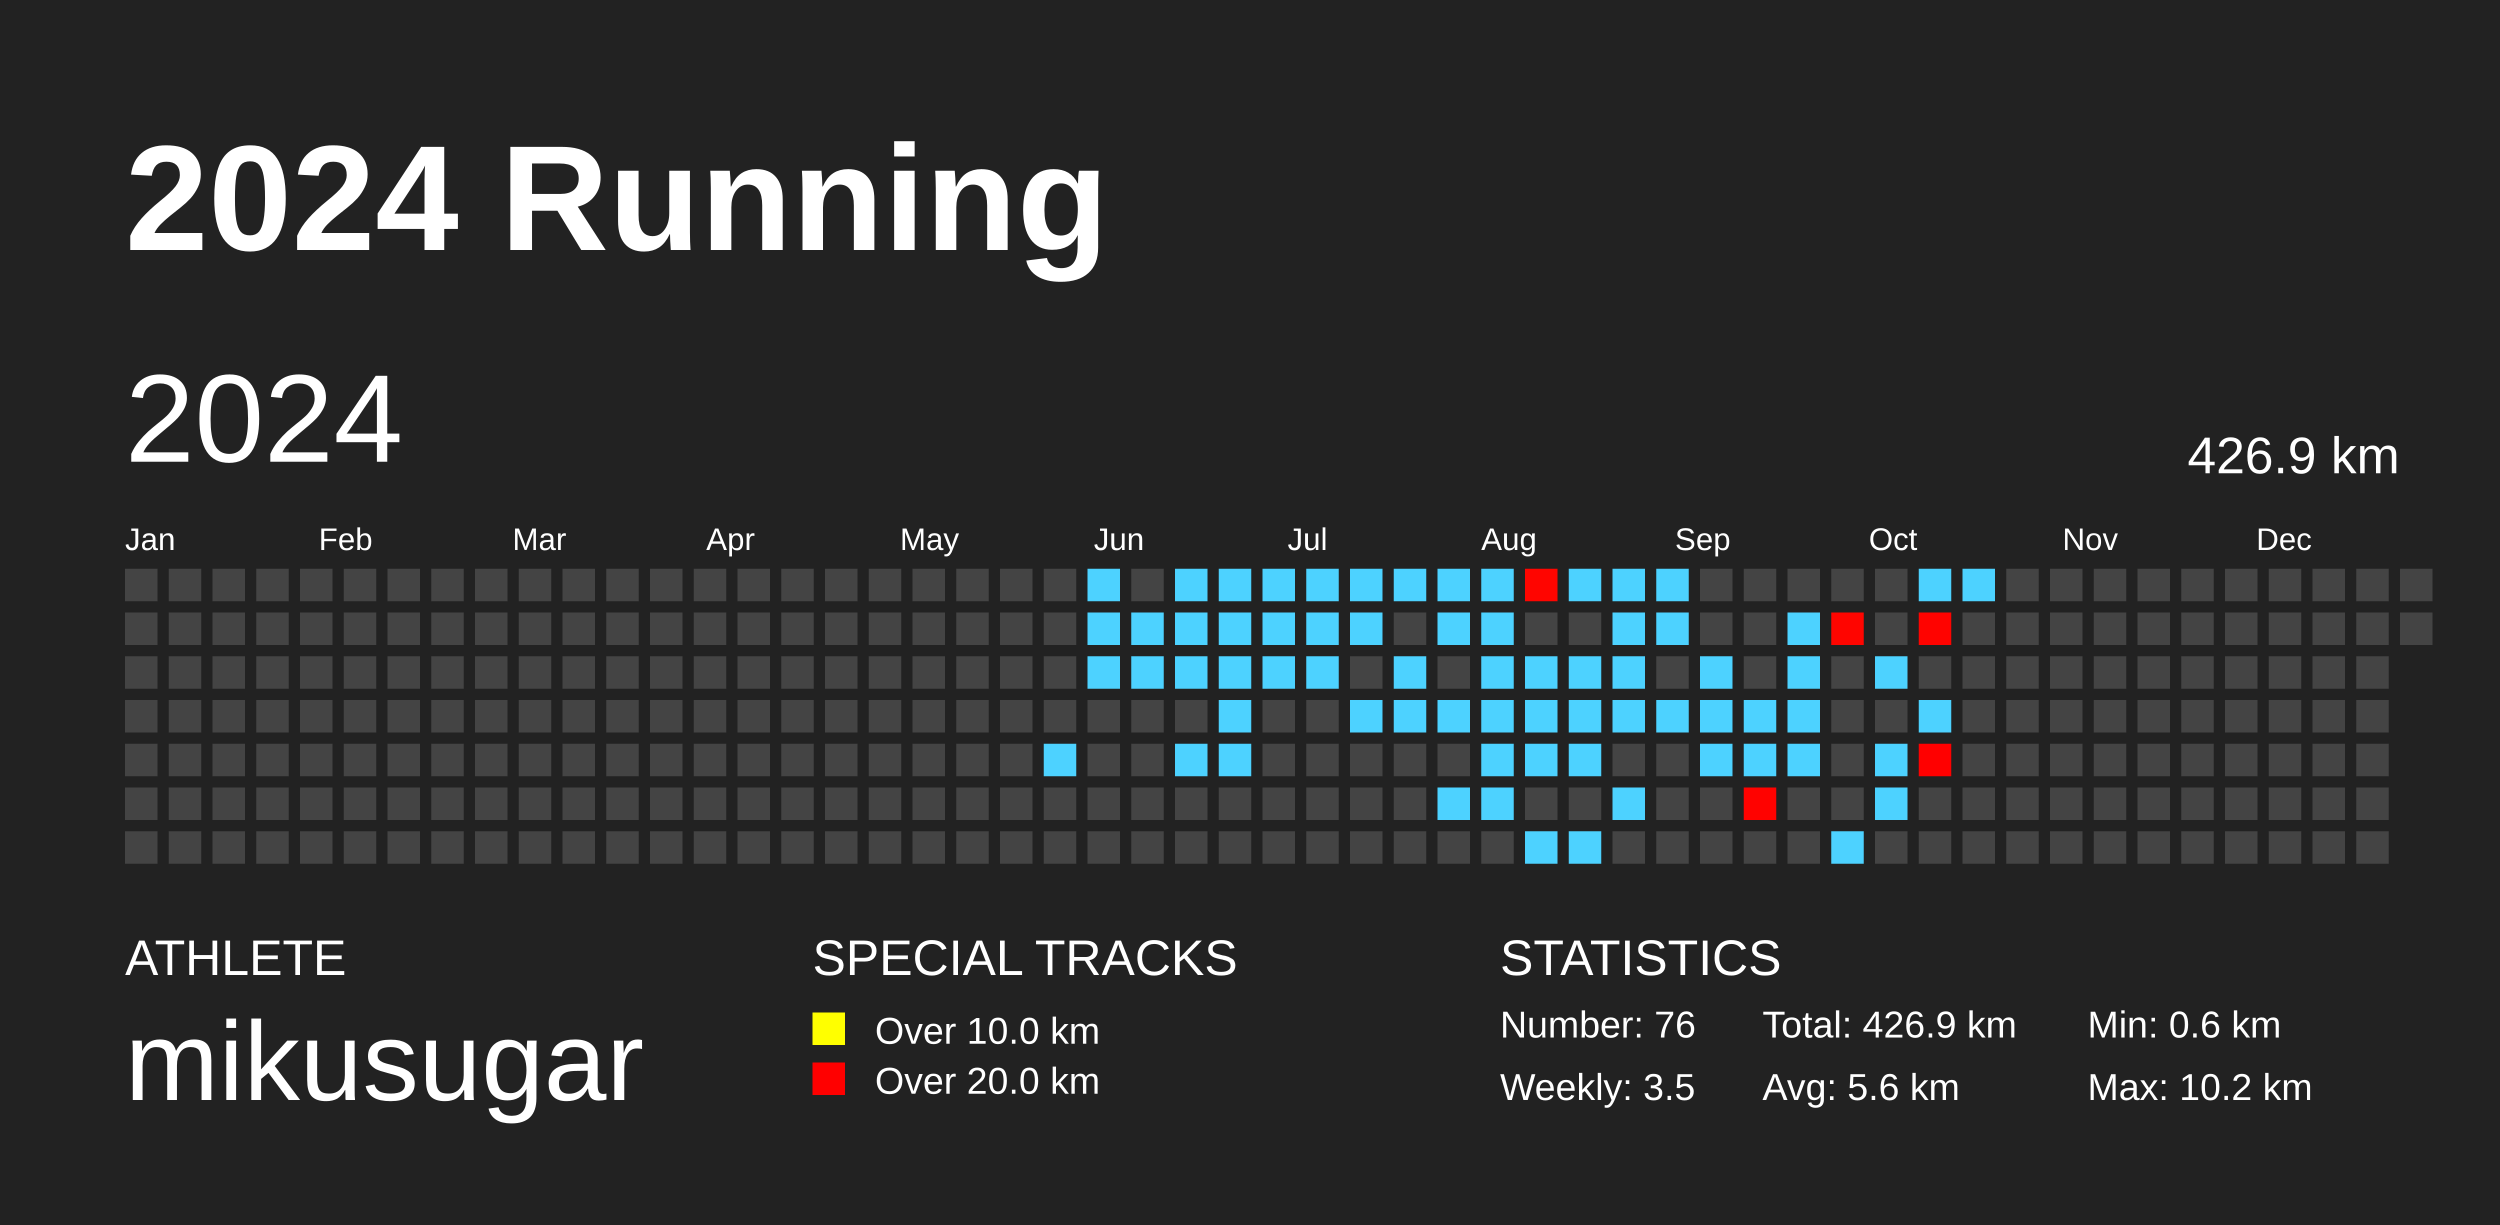
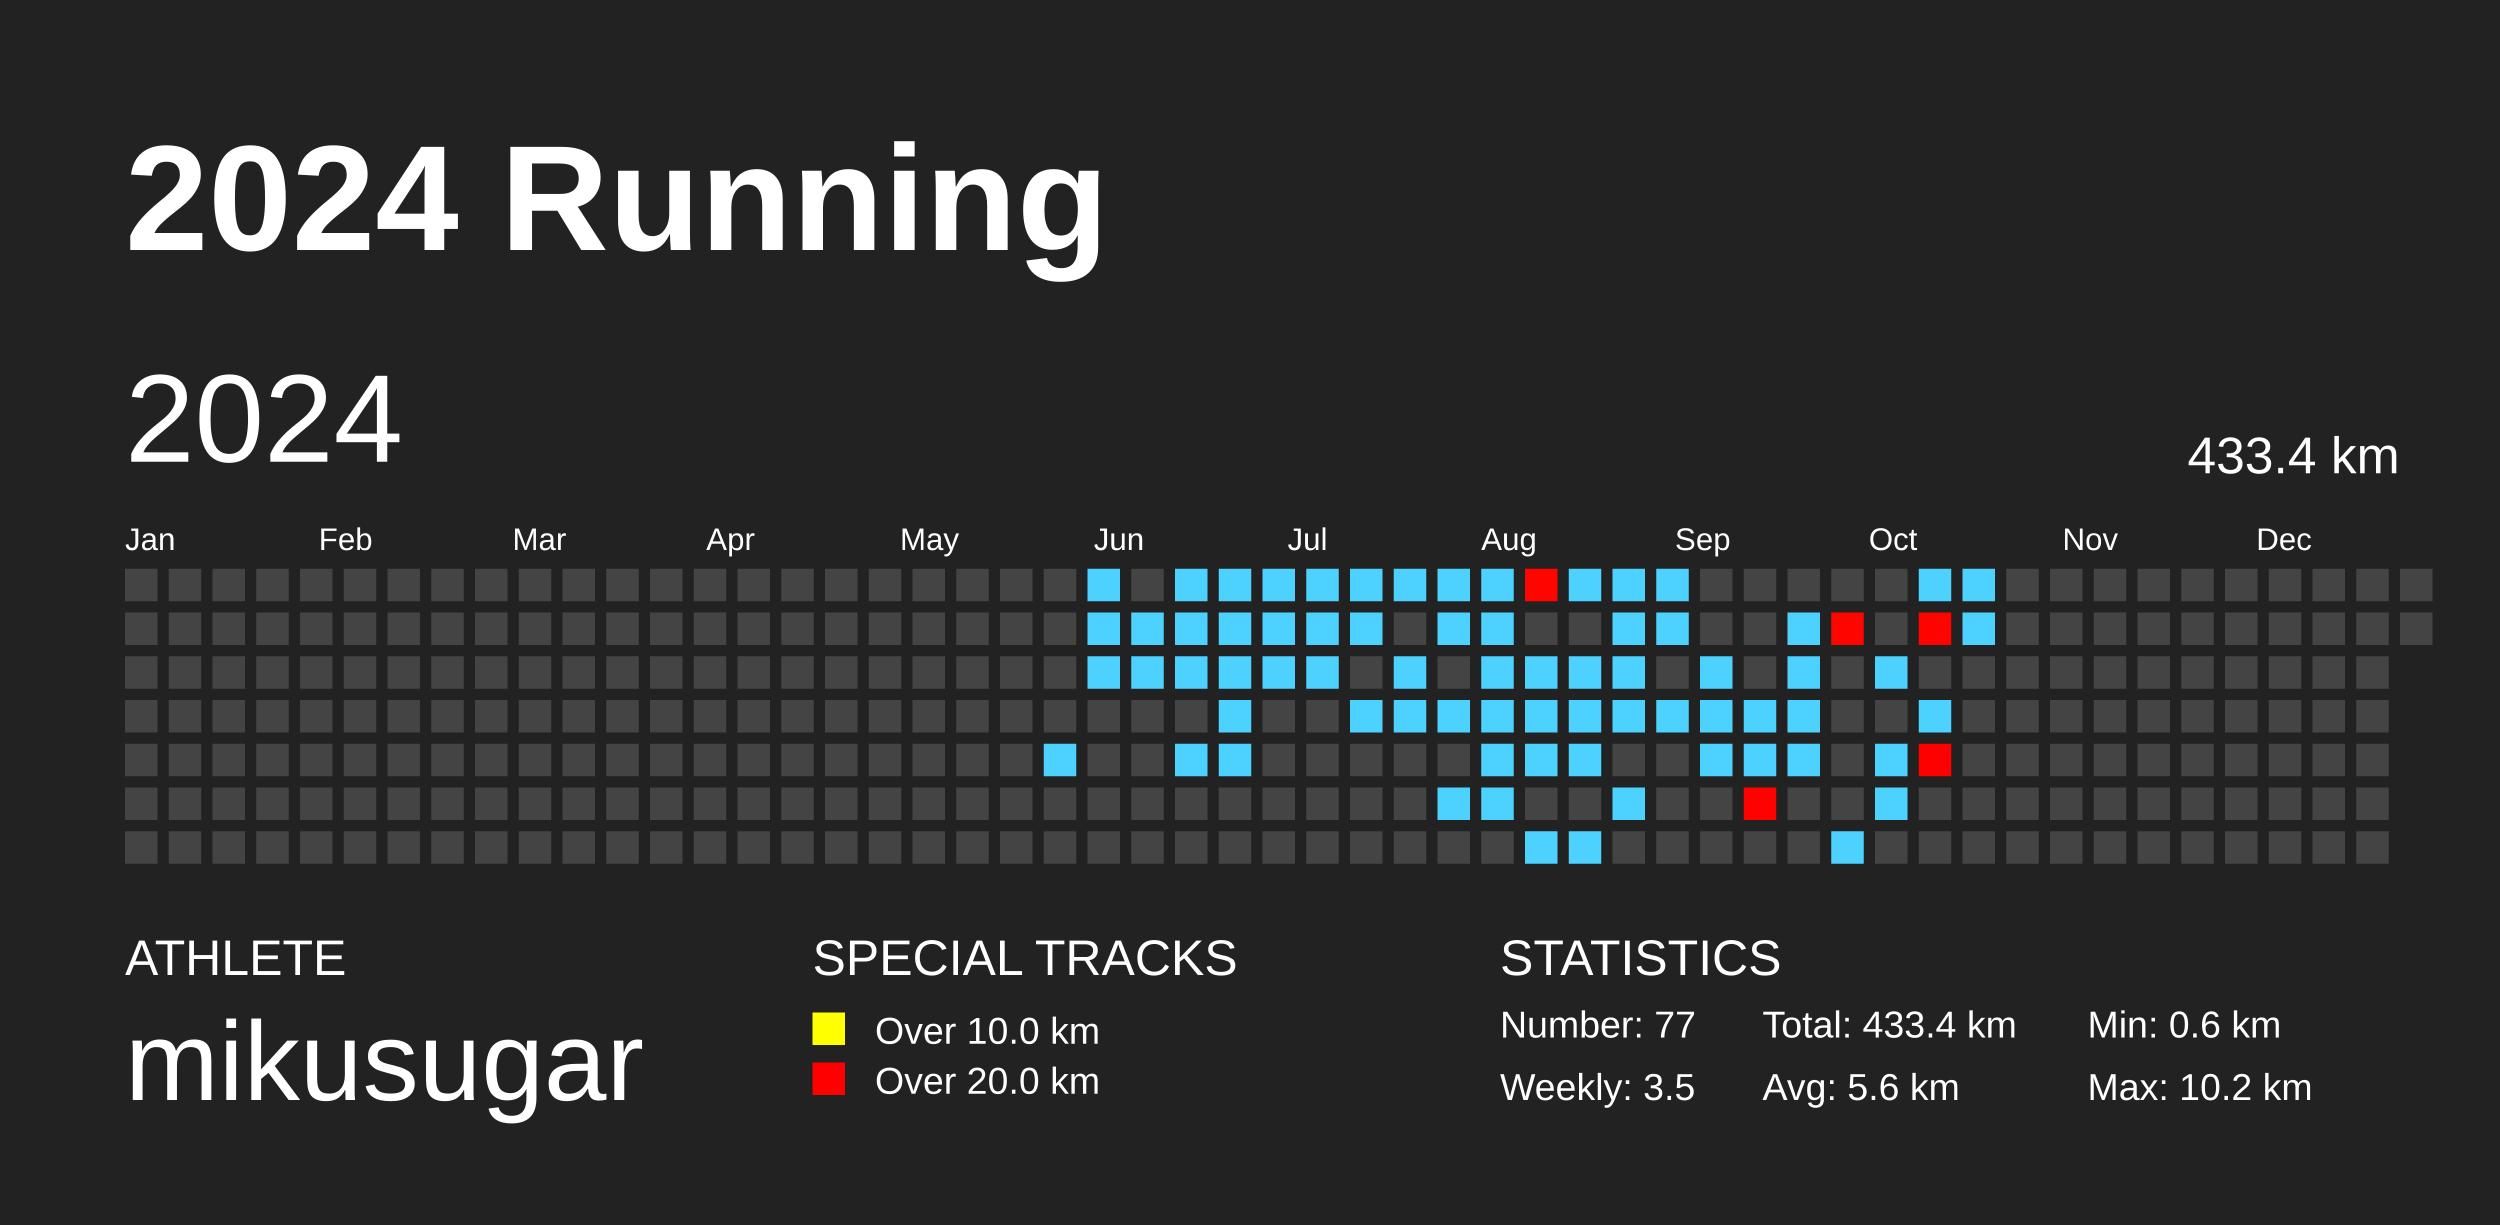
<svg xmlns="http://www.w3.org/2000/svg" baseProfile="full" height="98mm" version="1.1" viewBox="0,0,200,98" width="200mm">
  <defs />
  <rect fill="#222222" height="98" width="200" x="0" y="0" />
  <text fill="#FFFFFF" style="font-size:12px; font-family:Arial; font-weight:bold;" x="10" y="20">2024 Running</text>
  <text fill="#FFFFFF" style="font-size:4px; font-family:Arial" x="10" y="78">ATHLETE</text>
  <text fill="#FFFFFF" style="font-size:9px; font-family:Arial" x="10" y="88">mikusugar</text>
  <text fill="#FFFFFF" style="font-size:4px; font-family:Arial" x="65" y="78">SPECIAL TRACKS</text>
  <rect fill="yellow" height="2.6" width="2.6" x="65" y="81" />
  <text fill="#FFFFFF" style="font-size:3px; font-family:Arial" x="70" y="83.5">Over 10.0 km</text>
  <rect fill="red" height="2.6" width="2.6" x="65" y="85" />
  <text fill="#FFFFFF" style="font-size:3px; font-family:Arial" x="70" y="87.5">Over 20.0 km</text>
  <text fill="#FFFFFF" style="font-size:4px; font-family:Arial" x="120" y="78">STATISTICS</text>
-   <text fill="#FFFFFF" style="font-size:3px; font-family:Arial" x="120" y="83">Number: 76</text>
+   <text fill="#FFFFFF" style="font-size:3px; font-family:Arial" x="120" y="83">Number: 77</text>
  <text fill="#FFFFFF" style="font-size:3px; font-family:Arial" x="120" y="88">Weekly: 3.5</text>
-   <text fill="#FFFFFF" style="font-size:3px; font-family:Arial" x="141" y="83">Total: 426.9 km</text>
+   <text fill="#FFFFFF" style="font-size:3px; font-family:Arial" x="141" y="83">Total: 433.4 km</text>
  <text fill="#FFFFFF" style="font-size:3px; font-family:Arial" x="141" y="88">Avg: 5.6 km</text>
  <text fill="#FFFFFF" style="font-size:3px; font-family:Arial" x="167" y="83">Min: 0.6 km</text>
  <text fill="#FFFFFF" style="font-size:3px; font-family:Arial" x="167" y="88">Max: 10.2 km</text>
  <text dominant-baseline="hanging" fill="#FFFFFF" style="font-size:10.0px; font-family:Arial;" x="10" y="30">2024</text>
-   <text dominant-baseline="hanging" fill="#FFFFFF" style="font-size:4.125px; font-family:Arial;" x="175" y="35">426.9 km</text>
+   <text dominant-baseline="hanging" fill="#FFFFFF" style="font-size:4.125px; font-family:Arial;" x="175" y="35">433.4 km</text>
  <text fill="#FFFFFF" style="font-size:2.5px; font-family:Arial" x="10.0" y="44">Jan</text>
  <text fill="#FFFFFF" style="font-size:2.5px; font-family:Arial" x="25.5" y="44">Feb</text>
  <text fill="#FFFFFF" style="font-size:2.5px; font-family:Arial" x="41.0" y="44">Mar</text>
  <text fill="#FFFFFF" style="font-size:2.5px; font-family:Arial" x="56.5" y="44">Apr</text>
  <text fill="#FFFFFF" style="font-size:2.5px; font-family:Arial" x="72.0" y="44">May</text>
  <text fill="#FFFFFF" style="font-size:2.5px; font-family:Arial" x="87.5" y="44">Jun</text>
  <text fill="#FFFFFF" style="font-size:2.5px; font-family:Arial" x="103.0" y="44">Jul</text>
  <text fill="#FFFFFF" style="font-size:2.5px; font-family:Arial" x="118.5" y="44">Aug</text>
  <text fill="#FFFFFF" style="font-size:2.5px; font-family:Arial" x="134.0" y="44">Sep</text>
  <text fill="#FFFFFF" style="font-size:2.5px; font-family:Arial" x="149.5" y="44">Oct</text>
  <text fill="#FFFFFF" style="font-size:2.5px; font-family:Arial" x="165.0" y="44">Nov</text>
  <text fill="#FFFFFF" style="font-size:2.5px; font-family:Arial" x="180.5" y="44">Dec</text>
  <rect fill="#444444" height="2.6" width="2.6" x="10.0" y="45.5" />
  <rect fill="#444444" height="2.6" width="2.6" x="10.0" y="49.0" />
  <rect fill="#444444" height="2.6" width="2.6" x="10.0" y="52.5" />
  <rect fill="#444444" height="2.6" width="2.6" x="10.0" y="56.0" />
  <rect fill="#444444" height="2.6" width="2.6" x="10.0" y="59.5" />
  <rect fill="#444444" height="2.6" width="2.6" x="10.0" y="63.0" />
  <rect fill="#444444" height="2.6" width="2.6" x="10.0" y="66.5" />
  <rect fill="#444444" height="2.6" width="2.6" x="13.5" y="45.5" />
  <rect fill="#444444" height="2.6" width="2.6" x="13.5" y="49.0" />
  <rect fill="#444444" height="2.6" width="2.6" x="13.5" y="52.5" />
  <rect fill="#444444" height="2.6" width="2.6" x="13.5" y="56.0" />
  <rect fill="#444444" height="2.6" width="2.6" x="13.5" y="59.5" />
  <rect fill="#444444" height="2.6" width="2.6" x="13.5" y="63.0" />
  <rect fill="#444444" height="2.6" width="2.6" x="13.5" y="66.5" />
  <rect fill="#444444" height="2.6" width="2.6" x="17.0" y="45.5" />
  <rect fill="#444444" height="2.6" width="2.6" x="17.0" y="49.0" />
  <rect fill="#444444" height="2.6" width="2.6" x="17.0" y="52.5" />
  <rect fill="#444444" height="2.6" width="2.6" x="17.0" y="56.0" />
  <rect fill="#444444" height="2.6" width="2.6" x="17.0" y="59.5" />
  <rect fill="#444444" height="2.6" width="2.6" x="17.0" y="63.0" />
  <rect fill="#444444" height="2.6" width="2.6" x="17.0" y="66.5" />
  <rect fill="#444444" height="2.6" width="2.6" x="20.5" y="45.5" />
  <rect fill="#444444" height="2.6" width="2.6" x="20.5" y="49.0" />
  <rect fill="#444444" height="2.6" width="2.6" x="20.5" y="52.5" />
  <rect fill="#444444" height="2.6" width="2.6" x="20.5" y="56.0" />
  <rect fill="#444444" height="2.6" width="2.6" x="20.5" y="59.5" />
  <rect fill="#444444" height="2.6" width="2.6" x="20.5" y="63.0" />
  <rect fill="#444444" height="2.6" width="2.6" x="20.5" y="66.5" />
  <rect fill="#444444" height="2.6" width="2.6" x="24.0" y="45.5" />
  <rect fill="#444444" height="2.6" width="2.6" x="24.0" y="49.0" />
  <rect fill="#444444" height="2.6" width="2.6" x="24.0" y="52.5" />
  <rect fill="#444444" height="2.6" width="2.6" x="24.0" y="56.0" />
  <rect fill="#444444" height="2.6" width="2.6" x="24.0" y="59.5" />
  <rect fill="#444444" height="2.6" width="2.6" x="24.0" y="63.0" />
  <rect fill="#444444" height="2.6" width="2.6" x="24.0" y="66.5" />
  <rect fill="#444444" height="2.6" width="2.6" x="27.5" y="45.5" />
  <rect fill="#444444" height="2.6" width="2.6" x="27.5" y="49.0" />
  <rect fill="#444444" height="2.6" width="2.6" x="27.5" y="52.5" />
  <rect fill="#444444" height="2.6" width="2.6" x="27.5" y="56.0" />
  <rect fill="#444444" height="2.6" width="2.6" x="27.5" y="59.5" />
  <rect fill="#444444" height="2.6" width="2.6" x="27.5" y="63.0" />
  <rect fill="#444444" height="2.6" width="2.6" x="27.5" y="66.5" />
  <rect fill="#444444" height="2.6" width="2.6" x="31.0" y="45.5" />
  <rect fill="#444444" height="2.6" width="2.6" x="31.0" y="49.0" />
  <rect fill="#444444" height="2.6" width="2.6" x="31.0" y="52.5" />
  <rect fill="#444444" height="2.6" width="2.6" x="31.0" y="56.0" />
  <rect fill="#444444" height="2.6" width="2.6" x="31.0" y="59.5" />
  <rect fill="#444444" height="2.6" width="2.6" x="31.0" y="63.0" />
  <rect fill="#444444" height="2.6" width="2.6" x="31.0" y="66.5" />
  <rect fill="#444444" height="2.6" width="2.6" x="34.5" y="45.5" />
  <rect fill="#444444" height="2.6" width="2.6" x="34.5" y="49.0" />
  <rect fill="#444444" height="2.6" width="2.6" x="34.5" y="52.5" />
  <rect fill="#444444" height="2.6" width="2.6" x="34.5" y="56.0" />
  <rect fill="#444444" height="2.6" width="2.6" x="34.5" y="59.5" />
  <rect fill="#444444" height="2.6" width="2.6" x="34.5" y="63.0" />
  <rect fill="#444444" height="2.6" width="2.6" x="34.5" y="66.5" />
  <rect fill="#444444" height="2.6" width="2.6" x="38.0" y="45.5" />
  <rect fill="#444444" height="2.6" width="2.6" x="38.0" y="49.0" />
  <rect fill="#444444" height="2.6" width="2.6" x="38.0" y="52.5" />
  <rect fill="#444444" height="2.6" width="2.6" x="38.0" y="56.0" />
  <rect fill="#444444" height="2.6" width="2.6" x="38.0" y="59.5" />
  <rect fill="#444444" height="2.6" width="2.6" x="38.0" y="63.0" />
  <rect fill="#444444" height="2.6" width="2.6" x="38.0" y="66.5" />
  <rect fill="#444444" height="2.6" width="2.6" x="41.5" y="45.5" />
  <rect fill="#444444" height="2.6" width="2.6" x="41.5" y="49.0" />
  <rect fill="#444444" height="2.6" width="2.6" x="41.5" y="52.5" />
  <rect fill="#444444" height="2.6" width="2.6" x="41.5" y="56.0" />
  <rect fill="#444444" height="2.6" width="2.6" x="41.5" y="59.5" />
  <rect fill="#444444" height="2.6" width="2.6" x="41.5" y="63.0" />
  <rect fill="#444444" height="2.6" width="2.6" x="41.5" y="66.5" />
  <rect fill="#444444" height="2.6" width="2.6" x="45.0" y="45.5" />
  <rect fill="#444444" height="2.6" width="2.6" x="45.0" y="49.0" />
  <rect fill="#444444" height="2.6" width="2.6" x="45.0" y="52.5" />
  <rect fill="#444444" height="2.6" width="2.6" x="45.0" y="56.0" />
  <rect fill="#444444" height="2.6" width="2.6" x="45.0" y="59.5" />
  <rect fill="#444444" height="2.6" width="2.6" x="45.0" y="63.0" />
  <rect fill="#444444" height="2.6" width="2.6" x="45.0" y="66.5" />
  <rect fill="#444444" height="2.6" width="2.6" x="48.5" y="45.5" />
  <rect fill="#444444" height="2.6" width="2.6" x="48.5" y="49.0" />
  <rect fill="#444444" height="2.6" width="2.6" x="48.5" y="52.5" />
  <rect fill="#444444" height="2.6" width="2.6" x="48.5" y="56.0" />
  <rect fill="#444444" height="2.6" width="2.6" x="48.5" y="59.5" />
  <rect fill="#444444" height="2.6" width="2.6" x="48.5" y="63.0" />
  <rect fill="#444444" height="2.6" width="2.6" x="48.5" y="66.5" />
  <rect fill="#444444" height="2.6" width="2.6" x="52.0" y="45.5" />
  <rect fill="#444444" height="2.6" width="2.6" x="52.0" y="49.0" />
  <rect fill="#444444" height="2.6" width="2.6" x="52.0" y="52.5" />
  <rect fill="#444444" height="2.6" width="2.6" x="52.0" y="56.0" />
  <rect fill="#444444" height="2.6" width="2.6" x="52.0" y="59.5" />
  <rect fill="#444444" height="2.6" width="2.6" x="52.0" y="63.0" />
  <rect fill="#444444" height="2.6" width="2.6" x="52.0" y="66.5" />
  <rect fill="#444444" height="2.6" width="2.6" x="55.5" y="45.5" />
  <rect fill="#444444" height="2.6" width="2.6" x="55.5" y="49.0" />
  <rect fill="#444444" height="2.6" width="2.6" x="55.5" y="52.5" />
  <rect fill="#444444" height="2.6" width="2.6" x="55.5" y="56.0" />
  <rect fill="#444444" height="2.6" width="2.6" x="55.5" y="59.5" />
  <rect fill="#444444" height="2.6" width="2.6" x="55.5" y="63.0" />
  <rect fill="#444444" height="2.6" width="2.6" x="55.5" y="66.5" />
  <rect fill="#444444" height="2.6" width="2.6" x="59.0" y="45.5" />
  <rect fill="#444444" height="2.6" width="2.6" x="59.0" y="49.0" />
  <rect fill="#444444" height="2.6" width="2.6" x="59.0" y="52.5" />
  <rect fill="#444444" height="2.6" width="2.6" x="59.0" y="56.0" />
  <rect fill="#444444" height="2.6" width="2.6" x="59.0" y="59.5" />
  <rect fill="#444444" height="2.6" width="2.6" x="59.0" y="63.0" />
  <rect fill="#444444" height="2.6" width="2.6" x="59.0" y="66.5" />
  <rect fill="#444444" height="2.6" width="2.6" x="62.5" y="45.5" />
  <rect fill="#444444" height="2.6" width="2.6" x="62.5" y="49.0" />
  <rect fill="#444444" height="2.6" width="2.6" x="62.5" y="52.5" />
  <rect fill="#444444" height="2.6" width="2.6" x="62.5" y="56.0" />
  <rect fill="#444444" height="2.6" width="2.6" x="62.5" y="59.5" />
  <rect fill="#444444" height="2.6" width="2.6" x="62.5" y="63.0" />
  <rect fill="#444444" height="2.6" width="2.6" x="62.5" y="66.5" />
  <rect fill="#444444" height="2.6" width="2.6" x="66.0" y="45.5" />
  <rect fill="#444444" height="2.6" width="2.6" x="66.0" y="49.0" />
  <rect fill="#444444" height="2.6" width="2.6" x="66.0" y="52.5" />
  <rect fill="#444444" height="2.6" width="2.6" x="66.0" y="56.0" />
  <rect fill="#444444" height="2.6" width="2.6" x="66.0" y="59.5" />
  <rect fill="#444444" height="2.6" width="2.6" x="66.0" y="63.0" />
  <rect fill="#444444" height="2.6" width="2.6" x="66.0" y="66.5" />
  <rect fill="#444444" height="2.6" width="2.6" x="69.5" y="45.5" />
  <rect fill="#444444" height="2.6" width="2.6" x="69.5" y="49.0" />
  <rect fill="#444444" height="2.6" width="2.6" x="69.5" y="52.5" />
  <rect fill="#444444" height="2.6" width="2.6" x="69.5" y="56.0" />
  <rect fill="#444444" height="2.6" width="2.6" x="69.5" y="59.5" />
  <rect fill="#444444" height="2.6" width="2.6" x="69.5" y="63.0" />
  <rect fill="#444444" height="2.6" width="2.6" x="69.5" y="66.5" />
  <rect fill="#444444" height="2.6" width="2.6" x="73.0" y="45.5" />
  <rect fill="#444444" height="2.6" width="2.6" x="73.0" y="49.0" />
  <rect fill="#444444" height="2.6" width="2.6" x="73.0" y="52.5" />
  <rect fill="#444444" height="2.6" width="2.6" x="73.0" y="56.0" />
  <rect fill="#444444" height="2.6" width="2.6" x="73.0" y="59.5" />
  <rect fill="#444444" height="2.6" width="2.6" x="73.0" y="63.0" />
  <rect fill="#444444" height="2.6" width="2.6" x="73.0" y="66.5" />
  <rect fill="#444444" height="2.6" width="2.6" x="76.5" y="45.5" />
  <rect fill="#444444" height="2.6" width="2.6" x="76.5" y="49.0" />
  <rect fill="#444444" height="2.6" width="2.6" x="76.5" y="52.5" />
  <rect fill="#444444" height="2.6" width="2.6" x="76.5" y="56.0" />
  <rect fill="#444444" height="2.6" width="2.6" x="76.5" y="59.5" />
  <rect fill="#444444" height="2.6" width="2.6" x="76.5" y="63.0" />
  <rect fill="#444444" height="2.6" width="2.6" x="76.5" y="66.5" />
  <rect fill="#444444" height="2.6" width="2.6" x="80.0" y="45.5" />
  <rect fill="#444444" height="2.6" width="2.6" x="80.0" y="49.0" />
  <rect fill="#444444" height="2.6" width="2.6" x="80.0" y="52.5" />
  <rect fill="#444444" height="2.6" width="2.6" x="80.0" y="56.0" />
  <rect fill="#444444" height="2.6" width="2.6" x="80.0" y="59.5" />
  <rect fill="#444444" height="2.6" width="2.6" x="80.0" y="63.0" />
  <rect fill="#444444" height="2.6" width="2.6" x="80.0" y="66.5" />
  <rect fill="#444444" height="2.6" width="2.6" x="83.5" y="45.5" />
  <rect fill="#444444" height="2.6" width="2.6" x="83.5" y="49.0" />
  <rect fill="#444444" height="2.6" width="2.6" x="83.5" y="52.5" />
  <rect fill="#444444" height="2.6" width="2.6" x="83.5" y="56.0" />
  <rect fill="#4dd2ff" height="2.6" width="2.6" x="83.5" y="59.5" />
  <rect fill="#444444" height="2.6" width="2.6" x="83.5" y="63.0" />
  <rect fill="#444444" height="2.6" width="2.6" x="83.5" y="66.5" />
  <rect fill="#4dd2ff" height="2.6" width="2.6" x="87.0" y="45.5" />
  <rect fill="#4dd2ff" height="2.6" width="2.6" x="87.0" y="49.0" />
  <rect fill="#4dd2ff" height="2.6" width="2.6" x="87.0" y="52.5" />
  <rect fill="#444444" height="2.6" width="2.6" x="87.0" y="56.0" />
  <rect fill="#444444" height="2.6" width="2.6" x="87.0" y="59.5" />
  <rect fill="#444444" height="2.6" width="2.6" x="87.0" y="63.0" />
  <rect fill="#444444" height="2.6" width="2.6" x="87.0" y="66.5" />
  <rect fill="#444444" height="2.6" width="2.6" x="90.5" y="45.5" />
  <rect fill="#4dd2ff" height="2.6" width="2.6" x="90.5" y="49.0" />
  <rect fill="#4dd2ff" height="2.6" width="2.6" x="90.5" y="52.5" />
  <rect fill="#444444" height="2.6" width="2.6" x="90.5" y="56.0" />
  <rect fill="#444444" height="2.6" width="2.6" x="90.5" y="59.5" />
  <rect fill="#444444" height="2.6" width="2.6" x="90.5" y="63.0" />
  <rect fill="#444444" height="2.6" width="2.6" x="90.5" y="66.5" />
  <rect fill="#4dd2ff" height="2.6" width="2.6" x="94.0" y="45.5" />
  <rect fill="#4dd2ff" height="2.6" width="2.6" x="94.0" y="49.0" />
  <rect fill="#4dd2ff" height="2.6" width="2.6" x="94.0" y="52.5" />
  <rect fill="#444444" height="2.6" width="2.6" x="94.0" y="56.0" />
  <rect fill="#4dd2ff" height="2.6" width="2.6" x="94.0" y="59.5" />
  <rect fill="#444444" height="2.6" width="2.6" x="94.0" y="63.0" />
  <rect fill="#444444" height="2.6" width="2.6" x="94.0" y="66.5" />
  <rect fill="#4dd2ff" height="2.6" width="2.6" x="97.5" y="45.5" />
  <rect fill="#4dd2ff" height="2.6" width="2.6" x="97.5" y="49.0" />
  <rect fill="#4dd2ff" height="2.6" width="2.6" x="97.5" y="52.5" />
  <rect fill="#4dd2ff" height="2.6" width="2.6" x="97.5" y="56.0" />
  <rect fill="#4dd2ff" height="2.6" width="2.6" x="97.5" y="59.5" />
  <rect fill="#444444" height="2.6" width="2.6" x="97.5" y="63.0" />
  <rect fill="#444444" height="2.6" width="2.6" x="97.5" y="66.5" />
  <rect fill="#4dd2ff" height="2.6" width="2.6" x="101.0" y="45.5" />
  <rect fill="#4dd2ff" height="2.6" width="2.6" x="101.0" y="49.0" />
  <rect fill="#4dd2ff" height="2.6" width="2.6" x="101.0" y="52.5" />
  <rect fill="#444444" height="2.6" width="2.6" x="101.0" y="56.0" />
  <rect fill="#444444" height="2.6" width="2.6" x="101.0" y="59.5" />
  <rect fill="#444444" height="2.6" width="2.6" x="101.0" y="63.0" />
  <rect fill="#444444" height="2.6" width="2.6" x="101.0" y="66.5" />
  <rect fill="#4dd2ff" height="2.6" width="2.6" x="104.5" y="45.5" />
  <rect fill="#4dd2ff" height="2.6" width="2.6" x="104.5" y="49.0" />
  <rect fill="#4dd2ff" height="2.6" width="2.6" x="104.5" y="52.5" />
  <rect fill="#444444" height="2.6" width="2.6" x="104.5" y="56.0" />
  <rect fill="#444444" height="2.6" width="2.6" x="104.5" y="59.5" />
  <rect fill="#444444" height="2.6" width="2.6" x="104.5" y="63.0" />
  <rect fill="#444444" height="2.6" width="2.6" x="104.5" y="66.5" />
  <rect fill="#4dd2ff" height="2.6" width="2.6" x="108.0" y="45.5" />
  <rect fill="#4dd2ff" height="2.6" width="2.6" x="108.0" y="49.0" />
  <rect fill="#444444" height="2.6" width="2.6" x="108.0" y="52.5" />
  <rect fill="#4dd2ff" height="2.6" width="2.6" x="108.0" y="56.0" />
  <rect fill="#444444" height="2.6" width="2.6" x="108.0" y="59.5" />
  <rect fill="#444444" height="2.6" width="2.6" x="108.0" y="63.0" />
  <rect fill="#444444" height="2.6" width="2.6" x="108.0" y="66.5" />
  <rect fill="#4dd2ff" height="2.6" width="2.6" x="111.5" y="45.5" />
  <rect fill="#444444" height="2.6" width="2.6" x="111.5" y="49.0" />
  <rect fill="#4dd2ff" height="2.6" width="2.6" x="111.5" y="52.5" />
  <rect fill="#4dd2ff" height="2.6" width="2.6" x="111.5" y="56.0" />
  <rect fill="#444444" height="2.6" width="2.6" x="111.5" y="59.5" />
  <rect fill="#444444" height="2.6" width="2.6" x="111.5" y="63.0" />
  <rect fill="#444444" height="2.6" width="2.6" x="111.5" y="66.5" />
  <rect fill="#4dd2ff" height="2.6" width="2.6" x="115.0" y="45.5" />
  <rect fill="#4dd2ff" height="2.6" width="2.6" x="115.0" y="49.0" />
  <rect fill="#444444" height="2.6" width="2.6" x="115.0" y="52.5" />
  <rect fill="#4dd2ff" height="2.6" width="2.6" x="115.0" y="56.0" />
  <rect fill="#444444" height="2.6" width="2.6" x="115.0" y="59.5" />
  <rect fill="#4dd2ff" height="2.6" width="2.6" x="115.0" y="63.0" />
  <rect fill="#444444" height="2.6" width="2.6" x="115.0" y="66.5" />
  <rect fill="#4dd2ff" height="2.6" width="2.6" x="118.5" y="45.5" />
  <rect fill="#4dd2ff" height="2.6" width="2.6" x="118.5" y="49.0" />
  <rect fill="#4dd2ff" height="2.6" width="2.6" x="118.5" y="52.5" />
  <rect fill="#4dd2ff" height="2.6" width="2.6" x="118.5" y="56.0" />
  <rect fill="#4dd2ff" height="2.6" width="2.6" x="118.5" y="59.5" />
  <rect fill="#4dd2ff" height="2.6" width="2.6" x="118.5" y="63.0" />
  <rect fill="#444444" height="2.6" width="2.6" x="118.5" y="66.5" />
  <rect fill="#ff0500" height="2.6" width="2.6" x="122.0" y="45.5" />
  <rect fill="#444444" height="2.6" width="2.6" x="122.0" y="49.0" />
  <rect fill="#4dd2ff" height="2.6" width="2.6" x="122.0" y="52.5" />
  <rect fill="#4dd2ff" height="2.6" width="2.6" x="122.0" y="56.0" />
  <rect fill="#4dd2ff" height="2.6" width="2.6" x="122.0" y="59.5" />
  <rect fill="#444444" height="2.6" width="2.6" x="122.0" y="63.0" />
  <rect fill="#4dd2ff" height="2.6" width="2.6" x="122.0" y="66.5" />
  <rect fill="#4dd2ff" height="2.6" width="2.6" x="125.5" y="45.5" />
  <rect fill="#444444" height="2.6" width="2.6" x="125.5" y="49.0" />
  <rect fill="#4dd2ff" height="2.6" width="2.6" x="125.5" y="52.5" />
  <rect fill="#4dd2ff" height="2.6" width="2.6" x="125.5" y="56.0" />
  <rect fill="#4dd2ff" height="2.6" width="2.6" x="125.5" y="59.5" />
  <rect fill="#444444" height="2.6" width="2.6" x="125.5" y="63.0" />
  <rect fill="#4dd2ff" height="2.6" width="2.6" x="125.5" y="66.5" />
  <rect fill="#4dd2ff" height="2.6" width="2.6" x="129.0" y="45.5" />
  <rect fill="#4dd2ff" height="2.6" width="2.6" x="129.0" y="49.0" />
  <rect fill="#4dd2ff" height="2.6" width="2.6" x="129.0" y="52.5" />
  <rect fill="#4dd2ff" height="2.6" width="2.6" x="129.0" y="56.0" />
  <rect fill="#444444" height="2.6" width="2.6" x="129.0" y="59.5" />
  <rect fill="#4dd2ff" height="2.6" width="2.6" x="129.0" y="63.0" />
  <rect fill="#444444" height="2.6" width="2.6" x="129.0" y="66.5" />
  <rect fill="#4dd2ff" height="2.6" width="2.6" x="132.5" y="45.5" />
  <rect fill="#4dd2ff" height="2.6" width="2.6" x="132.5" y="49.0" />
  <rect fill="#444444" height="2.6" width="2.6" x="132.5" y="52.5" />
  <rect fill="#4dd2ff" height="2.6" width="2.6" x="132.5" y="56.0" />
  <rect fill="#444444" height="2.6" width="2.6" x="132.5" y="59.5" />
  <rect fill="#444444" height="2.6" width="2.6" x="132.5" y="63.0" />
  <rect fill="#444444" height="2.6" width="2.6" x="132.5" y="66.5" />
  <rect fill="#444444" height="2.6" width="2.6" x="136.0" y="45.5" />
  <rect fill="#444444" height="2.6" width="2.6" x="136.0" y="49.0" />
  <rect fill="#4dd2ff" height="2.6" width="2.6" x="136.0" y="52.5" />
  <rect fill="#4dd2ff" height="2.6" width="2.6" x="136.0" y="56.0" />
  <rect fill="#4dd2ff" height="2.6" width="2.6" x="136.0" y="59.5" />
  <rect fill="#444444" height="2.6" width="2.6" x="136.0" y="63.0" />
  <rect fill="#444444" height="2.6" width="2.6" x="136.0" y="66.5" />
  <rect fill="#444444" height="2.6" width="2.6" x="139.5" y="45.5" />
  <rect fill="#444444" height="2.6" width="2.6" x="139.5" y="49.0" />
  <rect fill="#444444" height="2.6" width="2.6" x="139.5" y="52.5" />
  <rect fill="#4dd2ff" height="2.6" width="2.6" x="139.5" y="56.0" />
  <rect fill="#4dd2ff" height="2.6" width="2.6" x="139.5" y="59.5" />
  <rect fill="#ff0200" height="2.6" width="2.6" x="139.5" y="63.0" />
  <rect fill="#444444" height="2.6" width="2.6" x="139.5" y="66.5" />
  <rect fill="#444444" height="2.6" width="2.6" x="143.0" y="45.5" />
  <rect fill="#4dd2ff" height="2.6" width="2.6" x="143.0" y="49.0" />
  <rect fill="#4dd2ff" height="2.6" width="2.6" x="143.0" y="52.5" />
  <rect fill="#4dd2ff" height="2.6" width="2.6" x="143.0" y="56.0" />
  <rect fill="#4dd2ff" height="2.6" width="2.6" x="143.0" y="59.5" />
  <rect fill="#444444" height="2.6" width="2.6" x="143.0" y="63.0" />
  <rect fill="#444444" height="2.6" width="2.6" x="143.0" y="66.5" />
  <rect fill="#444444" height="2.6" width="2.6" x="146.5" y="45.5" />
  <rect fill="#ff0500" height="2.6" width="2.6" x="146.5" y="49.0" />
  <rect fill="#444444" height="2.6" width="2.6" x="146.5" y="52.5" />
  <rect fill="#444444" height="2.6" width="2.6" x="146.5" y="56.0" />
  <rect fill="#444444" height="2.6" width="2.6" x="146.5" y="59.5" />
  <rect fill="#444444" height="2.6" width="2.6" x="146.5" y="63.0" />
  <rect fill="#4dd2ff" height="2.6" width="2.6" x="146.5" y="66.5" />
  <rect fill="#444444" height="2.6" width="2.6" x="150.0" y="45.5" />
  <rect fill="#444444" height="2.6" width="2.6" x="150.0" y="49.0" />
  <rect fill="#4dd2ff" height="2.6" width="2.6" x="150.0" y="52.5" />
  <rect fill="#444444" height="2.6" width="2.6" x="150.0" y="56.0" />
  <rect fill="#4dd2ff" height="2.6" width="2.6" x="150.0" y="59.5" />
  <rect fill="#4dd2ff" height="2.6" width="2.6" x="150.0" y="63.0" />
  <rect fill="#444444" height="2.6" width="2.6" x="150.0" y="66.5" />
  <rect fill="#4dd2ff" height="2.6" width="2.6" x="153.5" y="45.5" />
  <rect fill="#ff0300" height="2.6" width="2.6" x="153.5" y="49.0" />
  <rect fill="#444444" height="2.6" width="2.6" x="153.5" y="52.5" />
  <rect fill="#4dd2ff" height="2.6" width="2.6" x="153.5" y="56.0" />
  <rect fill="#ff0000" height="2.6" width="2.6" x="153.5" y="59.5" />
  <rect fill="#444444" height="2.6" width="2.6" x="153.5" y="63.0" />
  <rect fill="#444444" height="2.6" width="2.6" x="153.5" y="66.5" />
  <rect fill="#4dd2ff" height="2.6" width="2.6" x="157.0" y="45.5" />
-   <rect fill="#444444" height="2.6" width="2.6" x="157.0" y="49.0" />
+   <rect fill="#4dd2ff" height="2.6" width="2.6" x="157.0" y="49.0" />
  <rect fill="#444444" height="2.6" width="2.6" x="157.0" y="52.5" />
  <rect fill="#444444" height="2.6" width="2.6" x="157.0" y="56.0" />
  <rect fill="#444444" height="2.6" width="2.6" x="157.0" y="59.5" />
  <rect fill="#444444" height="2.6" width="2.6" x="157.0" y="63.0" />
  <rect fill="#444444" height="2.6" width="2.6" x="157.0" y="66.5" />
  <rect fill="#444444" height="2.6" width="2.6" x="160.5" y="45.5" />
  <rect fill="#444444" height="2.6" width="2.6" x="160.5" y="49.0" />
  <rect fill="#444444" height="2.6" width="2.6" x="160.5" y="52.5" />
  <rect fill="#444444" height="2.6" width="2.6" x="160.5" y="56.0" />
  <rect fill="#444444" height="2.6" width="2.6" x="160.5" y="59.5" />
  <rect fill="#444444" height="2.6" width="2.6" x="160.5" y="63.0" />
  <rect fill="#444444" height="2.6" width="2.6" x="160.5" y="66.5" />
  <rect fill="#444444" height="2.6" width="2.6" x="164.0" y="45.5" />
  <rect fill="#444444" height="2.6" width="2.6" x="164.0" y="49.0" />
  <rect fill="#444444" height="2.6" width="2.6" x="164.0" y="52.5" />
  <rect fill="#444444" height="2.6" width="2.6" x="164.0" y="56.0" />
  <rect fill="#444444" height="2.6" width="2.6" x="164.0" y="59.5" />
  <rect fill="#444444" height="2.6" width="2.6" x="164.0" y="63.0" />
  <rect fill="#444444" height="2.6" width="2.6" x="164.0" y="66.5" />
  <rect fill="#444444" height="2.6" width="2.6" x="167.5" y="45.5" />
  <rect fill="#444444" height="2.6" width="2.6" x="167.5" y="49.0" />
  <rect fill="#444444" height="2.6" width="2.6" x="167.5" y="52.5" />
  <rect fill="#444444" height="2.6" width="2.6" x="167.5" y="56.0" />
  <rect fill="#444444" height="2.6" width="2.6" x="167.5" y="59.5" />
  <rect fill="#444444" height="2.6" width="2.6" x="167.5" y="63.0" />
  <rect fill="#444444" height="2.6" width="2.6" x="167.5" y="66.5" />
  <rect fill="#444444" height="2.6" width="2.6" x="171.0" y="45.5" />
  <rect fill="#444444" height="2.6" width="2.6" x="171.0" y="49.0" />
  <rect fill="#444444" height="2.6" width="2.6" x="171.0" y="52.5" />
  <rect fill="#444444" height="2.6" width="2.6" x="171.0" y="56.0" />
  <rect fill="#444444" height="2.6" width="2.6" x="171.0" y="59.5" />
  <rect fill="#444444" height="2.6" width="2.6" x="171.0" y="63.0" />
  <rect fill="#444444" height="2.6" width="2.6" x="171.0" y="66.5" />
  <rect fill="#444444" height="2.6" width="2.6" x="174.5" y="45.5" />
  <rect fill="#444444" height="2.6" width="2.6" x="174.5" y="49.0" />
  <rect fill="#444444" height="2.6" width="2.6" x="174.5" y="52.5" />
  <rect fill="#444444" height="2.6" width="2.6" x="174.5" y="56.0" />
  <rect fill="#444444" height="2.6" width="2.6" x="174.5" y="59.5" />
  <rect fill="#444444" height="2.6" width="2.6" x="174.5" y="63.0" />
  <rect fill="#444444" height="2.6" width="2.6" x="174.5" y="66.5" />
  <rect fill="#444444" height="2.6" width="2.6" x="178.0" y="45.5" />
  <rect fill="#444444" height="2.6" width="2.6" x="178.0" y="49.0" />
  <rect fill="#444444" height="2.6" width="2.6" x="178.0" y="52.5" />
  <rect fill="#444444" height="2.6" width="2.6" x="178.0" y="56.0" />
  <rect fill="#444444" height="2.6" width="2.6" x="178.0" y="59.5" />
  <rect fill="#444444" height="2.6" width="2.6" x="178.0" y="63.0" />
  <rect fill="#444444" height="2.6" width="2.6" x="178.0" y="66.5" />
  <rect fill="#444444" height="2.6" width="2.6" x="181.5" y="45.5" />
  <rect fill="#444444" height="2.6" width="2.6" x="181.5" y="49.0" />
  <rect fill="#444444" height="2.6" width="2.6" x="181.5" y="52.5" />
  <rect fill="#444444" height="2.6" width="2.6" x="181.5" y="56.0" />
  <rect fill="#444444" height="2.6" width="2.6" x="181.5" y="59.5" />
  <rect fill="#444444" height="2.6" width="2.6" x="181.5" y="63.0" />
  <rect fill="#444444" height="2.6" width="2.6" x="181.5" y="66.5" />
  <rect fill="#444444" height="2.6" width="2.6" x="185.0" y="45.5" />
  <rect fill="#444444" height="2.6" width="2.6" x="185.0" y="49.0" />
  <rect fill="#444444" height="2.6" width="2.6" x="185.0" y="52.5" />
  <rect fill="#444444" height="2.6" width="2.6" x="185.0" y="56.0" />
  <rect fill="#444444" height="2.6" width="2.6" x="185.0" y="59.5" />
  <rect fill="#444444" height="2.6" width="2.6" x="185.0" y="63.0" />
  <rect fill="#444444" height="2.6" width="2.6" x="185.0" y="66.5" />
  <rect fill="#444444" height="2.6" width="2.6" x="188.5" y="45.5" />
  <rect fill="#444444" height="2.6" width="2.6" x="188.5" y="49.0" />
  <rect fill="#444444" height="2.6" width="2.6" x="188.5" y="52.5" />
  <rect fill="#444444" height="2.6" width="2.6" x="188.5" y="56.0" />
  <rect fill="#444444" height="2.6" width="2.6" x="188.5" y="59.5" />
  <rect fill="#444444" height="2.6" width="2.6" x="188.5" y="63.0" />
  <rect fill="#444444" height="2.6" width="2.6" x="188.5" y="66.5" />
  <rect fill="#444444" height="2.6" width="2.6" x="192.0" y="45.5" />
  <rect fill="#444444" height="2.6" width="2.6" x="192.0" y="49.0" />
</svg>
